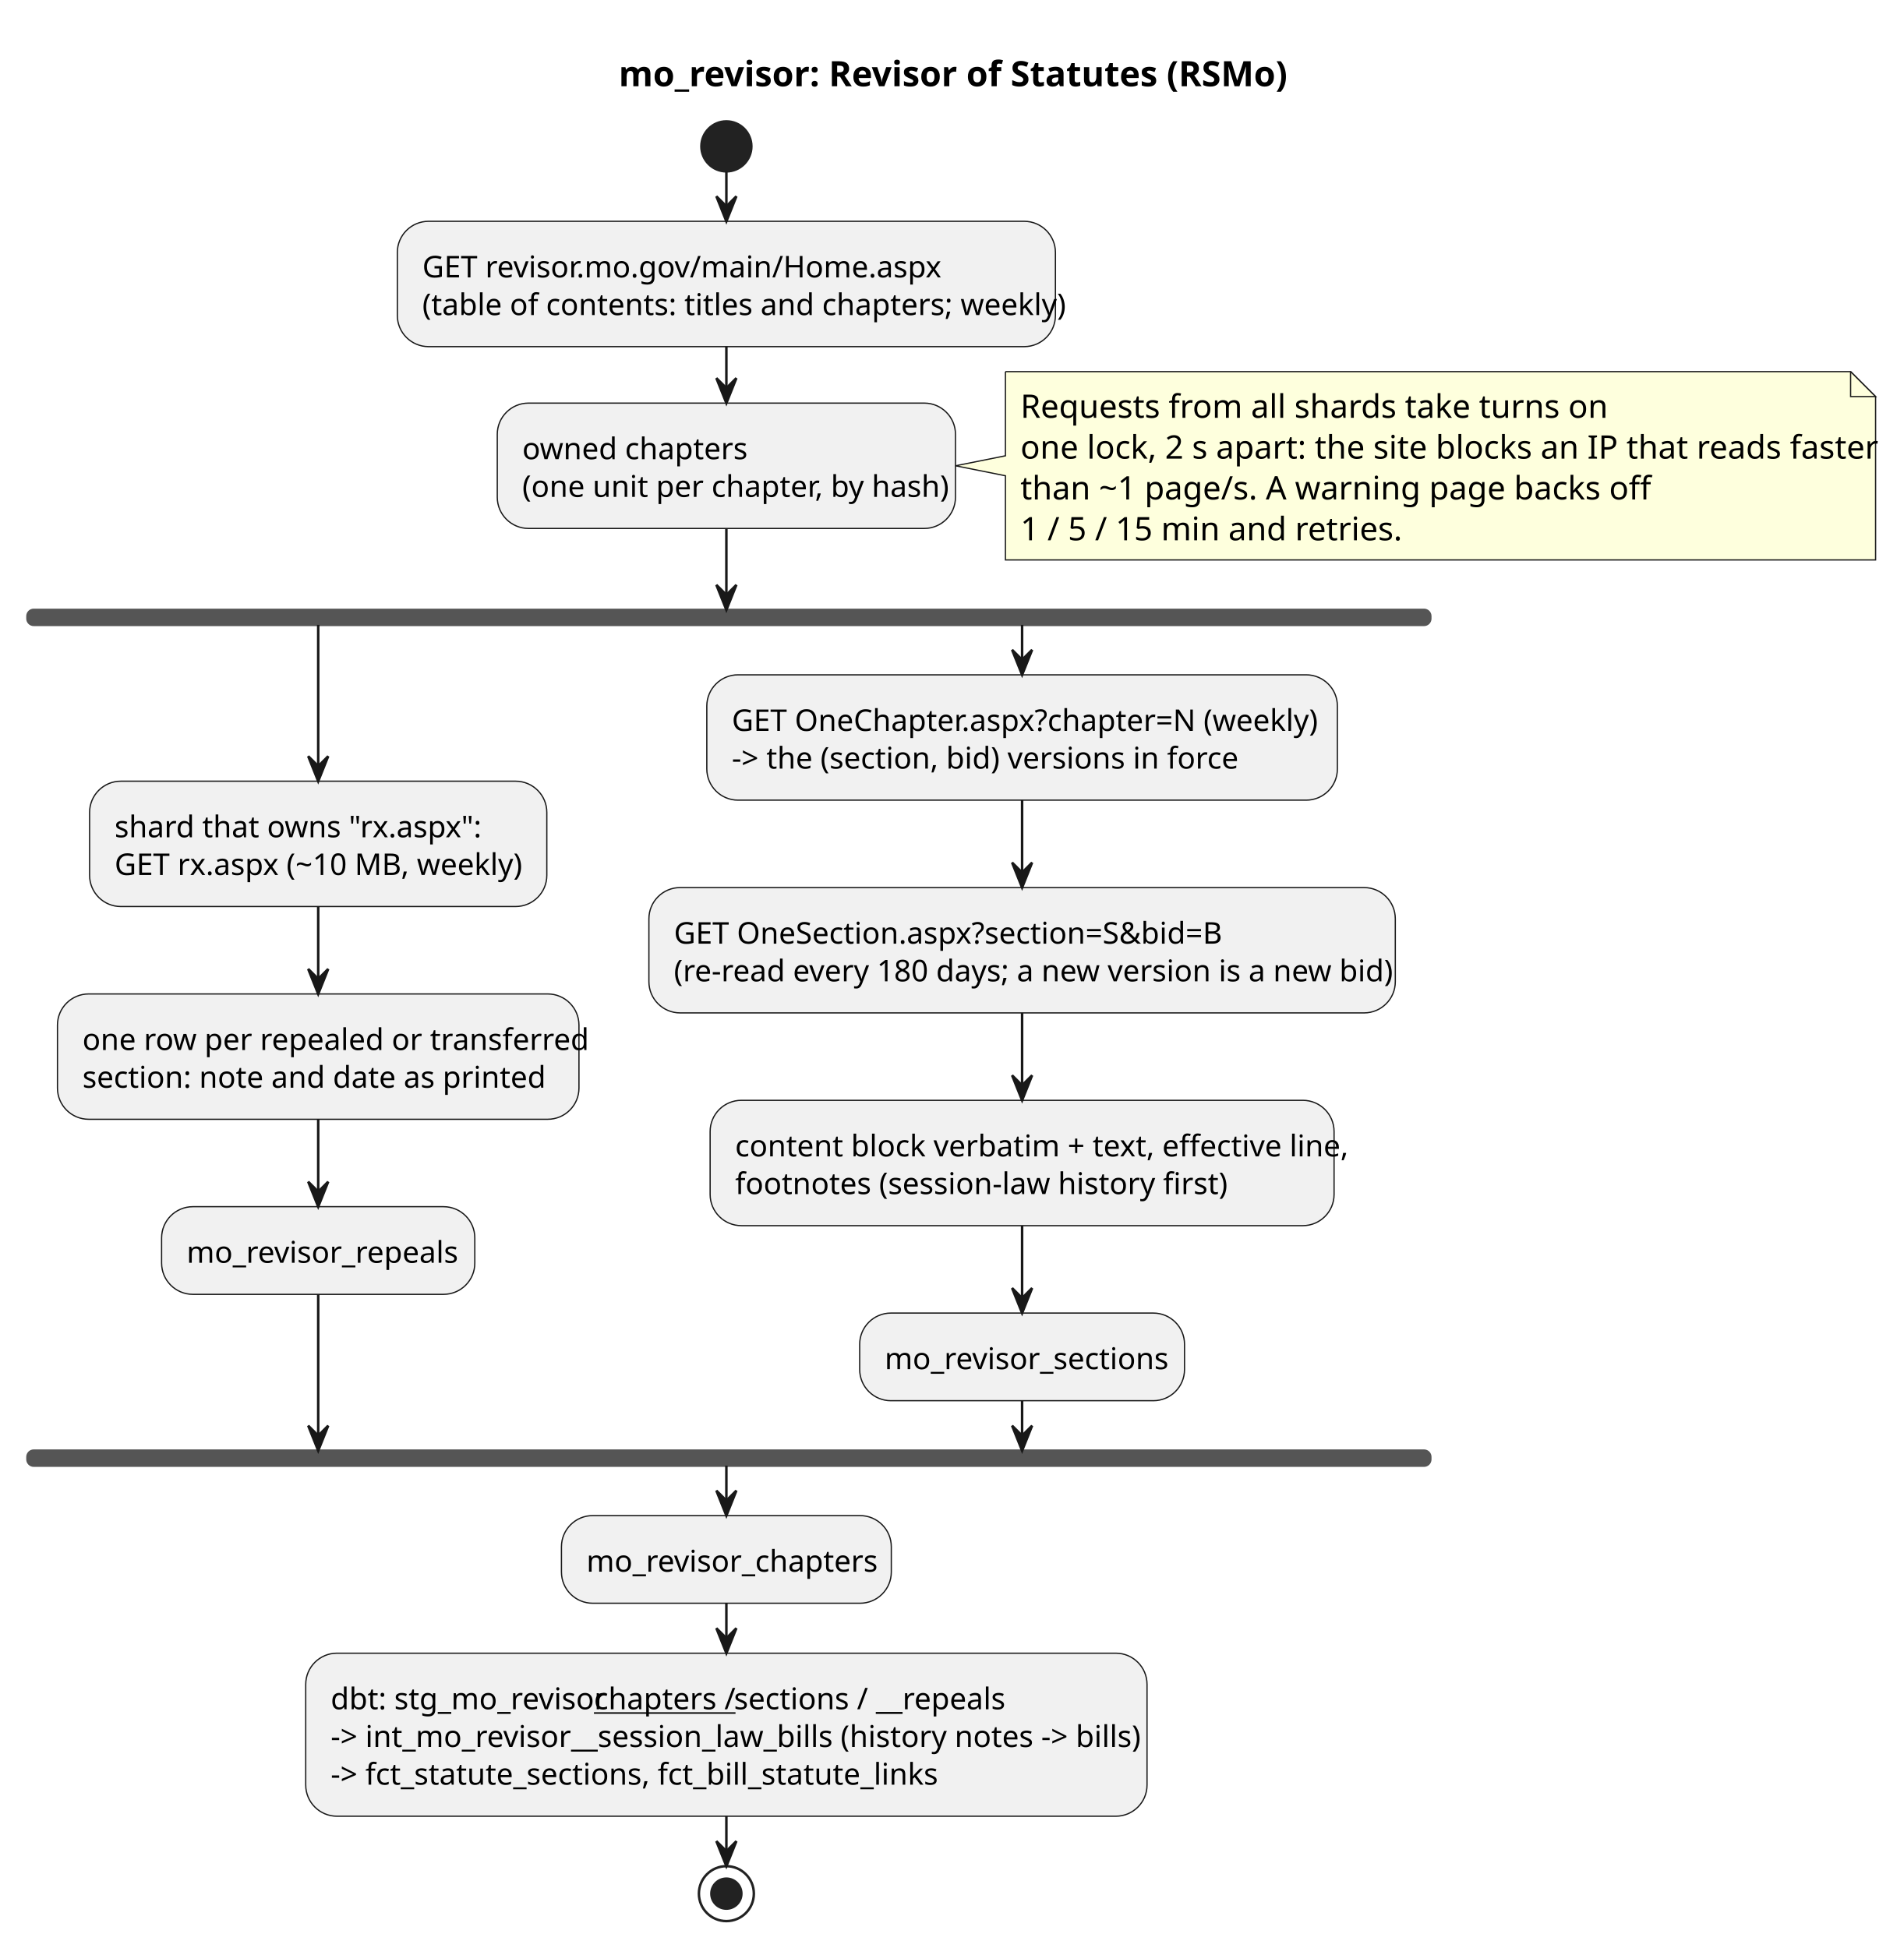
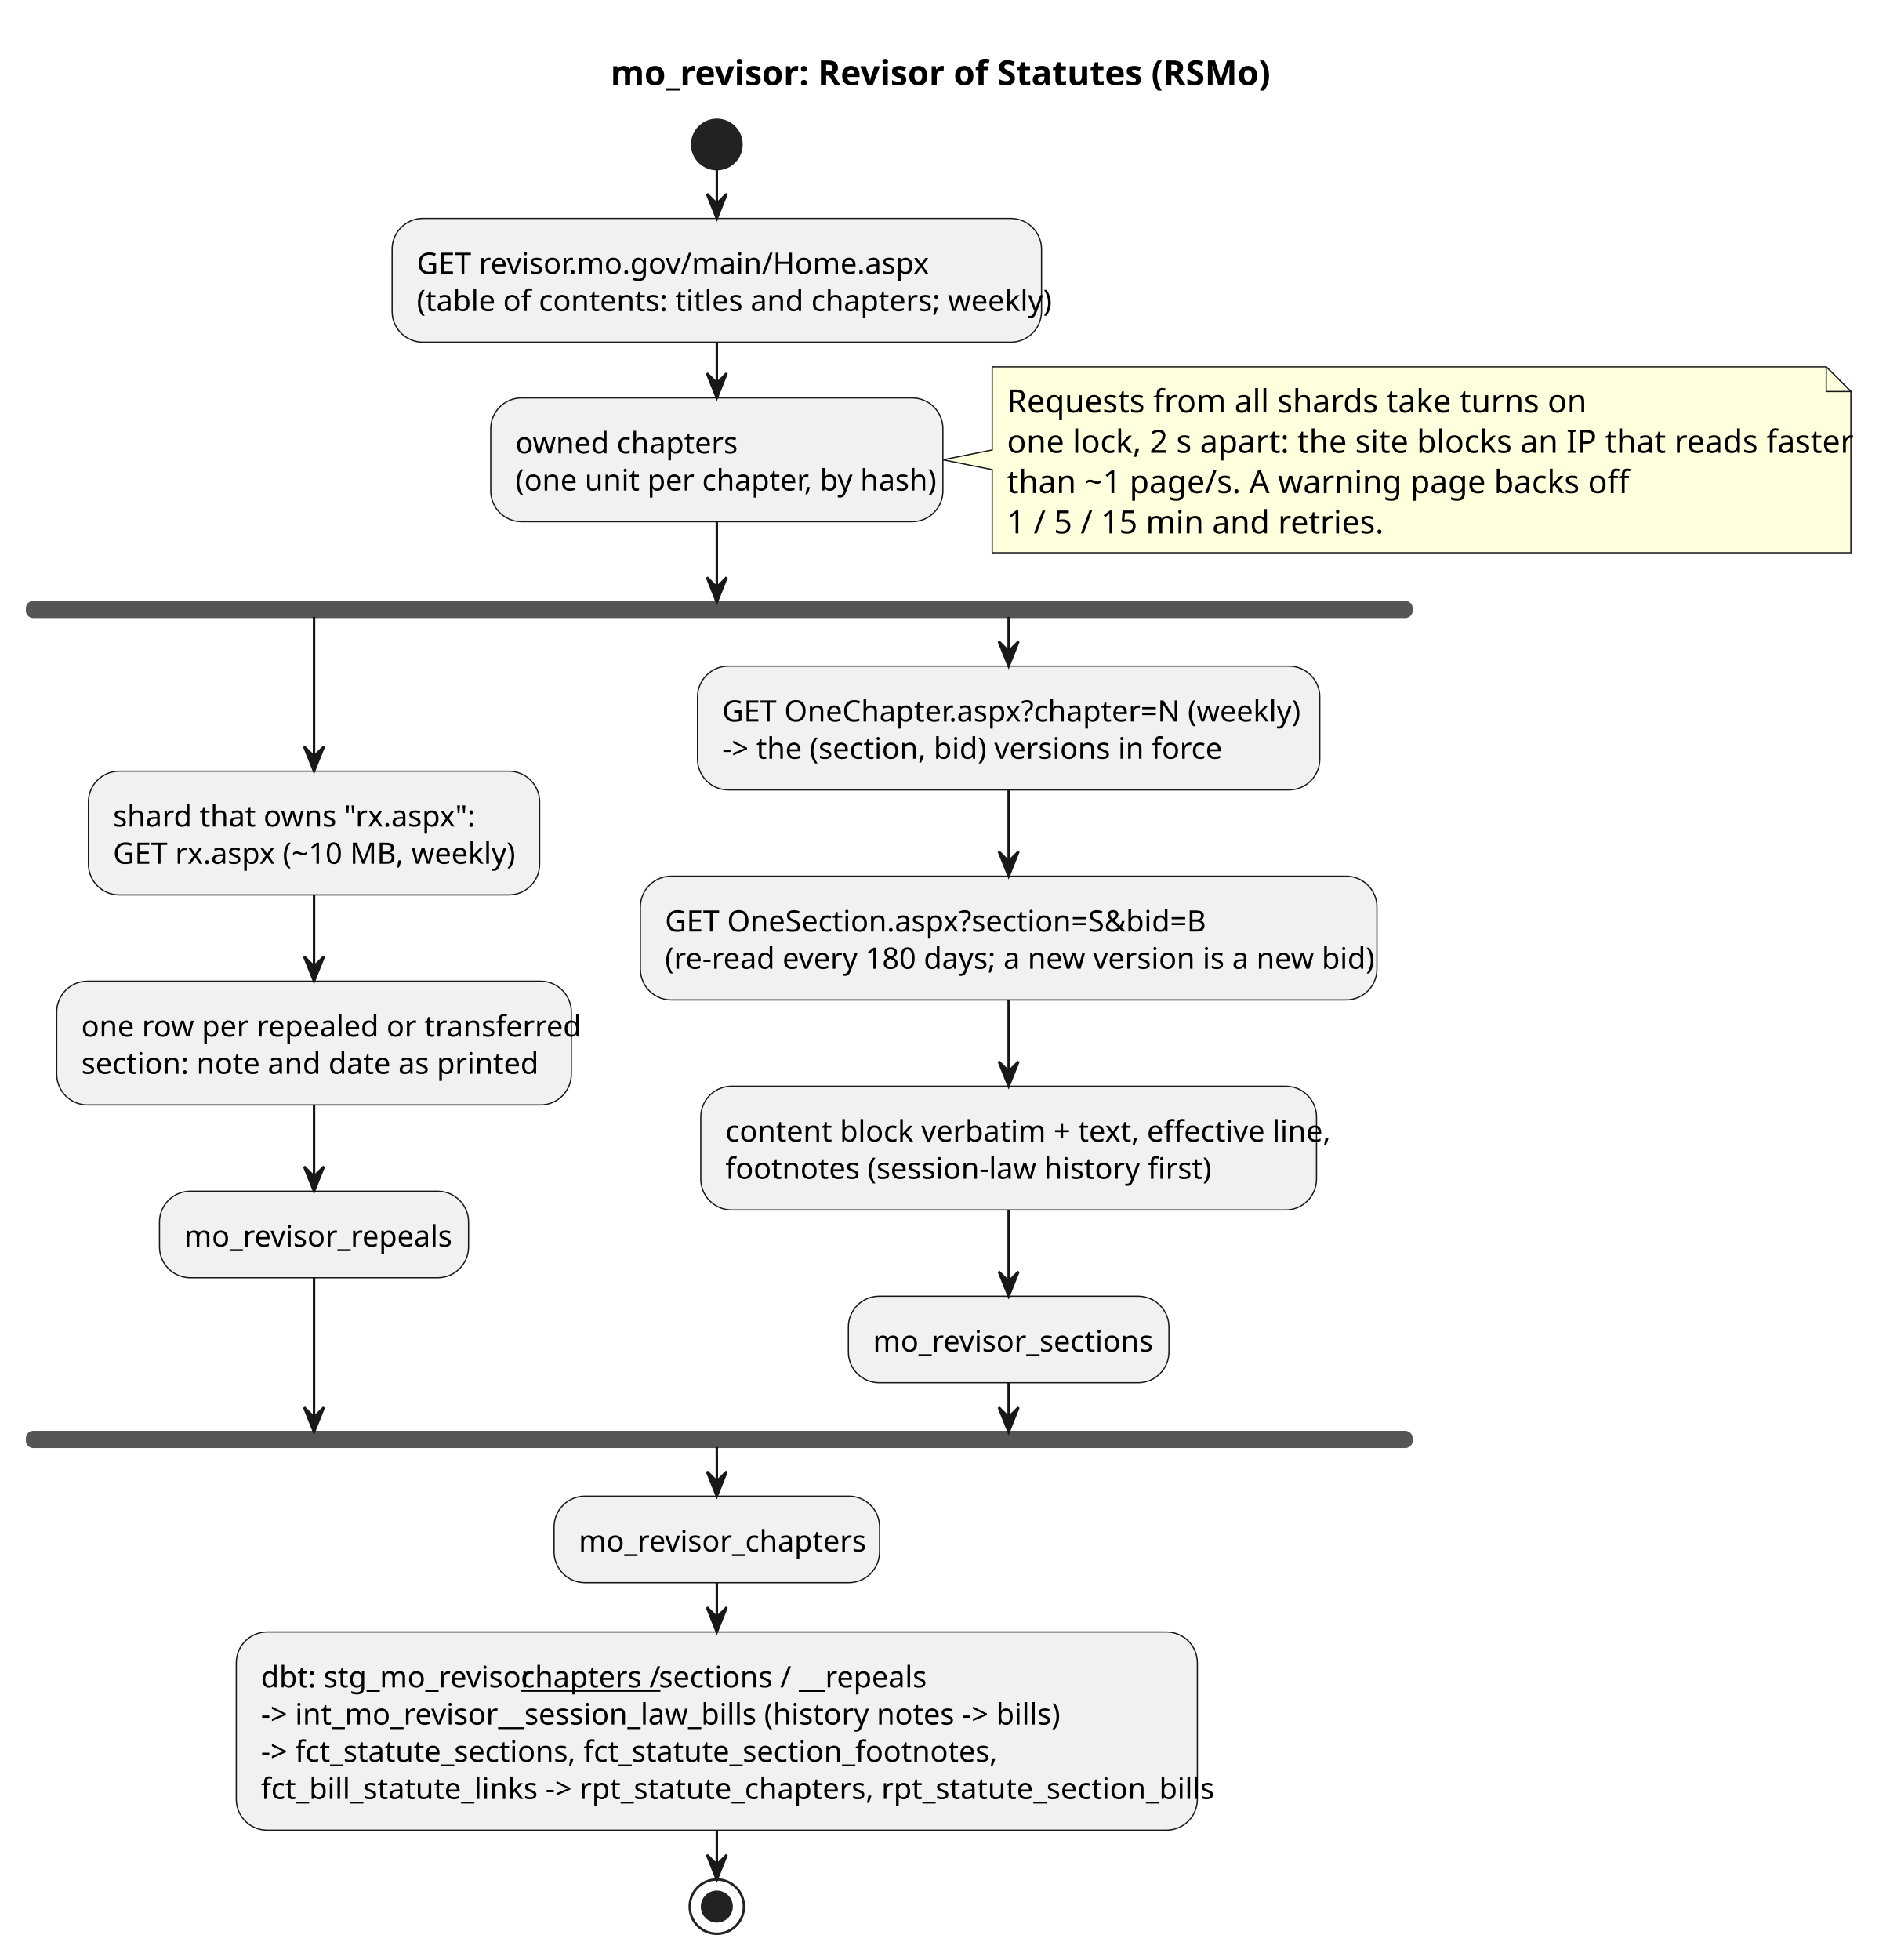
- <svg xmlns="http://www.w3.org/2000/svg" contentStyleType="text/css" height="780px" preserveAspectRatio="none" style="width:762px;height:780px;background:#FFFFFF;" version="1.1" viewBox="0 0 762 780" width="762px" zoomAndPan="magnify">
+ <svg xmlns="http://www.w3.org/2000/svg" contentStyleType="text/css" height="795px" preserveAspectRatio="none" style="width:762px;height:795px;background:#FFFFFF;" version="1.1" viewBox="0 0 762 795" width="762px" zoomAndPan="magnify">
  <defs />
  <g>
    <text fill="#000000" font-family="sans-serif" font-size="14" font-weight="bold" lengthAdjust="spacing" textLength="264.496" x="247.674" y="34.533">mo_revisor: Revisor of Statutes (RSMo)</text>
    <ellipse cx="290.786" cy="58.609" fill="#222222" rx="10" ry="10" style="stroke:#222222;stroke-width:1.0;" />
    <rect fill="#F1F1F1" height="50.188" rx="12.5" ry="12.5" style="stroke:#181818;stroke-width:0.5;" width="263.457" x="159.058" y="88.609" />
    <text fill="#000000" font-family="sans-serif" font-size="12" lengthAdjust="spacing" textLength="200.062" x="169.058" y="111.066">GET revisor.mo.gov/main/Home.aspx</text>
    <text fill="#000000" font-family="sans-serif" font-size="12" lengthAdjust="spacing" textLength="243.457" x="169.058" y="126.16">(table of contents: titles and chapters; weekly)</text>
    <path d="M402.501,148.797 L402.501,182.5 L382.501,186.5 L402.501,190.5 L402.501,224.203 A0,0 0 0 0 402.501,224.203 L750.843,224.203 A0,0 0 0 0 750.843,224.203 L750.843,158.797 L740.843,148.797 L402.501,148.797 A0,0 0 0 0 402.501,148.797 " fill="#FEFFDD" style="stroke:#181818;stroke-width:0.5;" />
    <path d="M740.843,148.797 L740.843,158.797 L750.843,158.797 L740.843,148.797 " fill="#FEFFDD" style="stroke:#181818;stroke-width:0.5;" />
    <text fill="#000000" font-family="sans-serif" font-size="13" lengthAdjust="spacing" textLength="222.549" x="408.501" y="167.292">Requests from all shards take turns on</text>
    <text fill="#000000" font-family="sans-serif" font-size="13" lengthAdjust="spacing" textLength="327.342" x="408.501" y="183.644">one lock, 2 s apart: the site blocks an IP that reads faster</text>
    <text fill="#000000" font-family="sans-serif" font-size="13" lengthAdjust="spacing" textLength="239.58" x="408.501" y="199.995">than ~1 page/s. A warning page backs off</text>
    <text fill="#000000" font-family="sans-serif" font-size="13" lengthAdjust="spacing" textLength="143.793" x="408.501" y="216.347">1 / 5 / 15 min and retries.</text>
    <rect fill="#F1F1F1" height="50.188" rx="12.5" ry="12.5" style="stroke:#181818;stroke-width:0.5;" width="183.43" x="199.071" y="161.406" />
    <text fill="#000000" font-family="sans-serif" font-size="12" lengthAdjust="spacing" textLength="84.721" x="209.071" y="183.863">owned chapters</text>
    <text fill="#000000" font-family="sans-serif" font-size="12" lengthAdjust="spacing" textLength="163.43" x="209.071" y="198.957">(one unit per chapter, by hash)</text>
    <rect fill="#555555" height="6" rx="2.5" ry="2.5" style="stroke:#555555;stroke-width:1.0;" width="561.572" x="11" y="244.203" />
    <rect fill="#F1F1F1" height="50.188" rx="12.5" ry="12.5" style="stroke:#181818;stroke-width:0.5;" width="183.043" x="35.864" y="312.797" />
    <text fill="#000000" font-family="sans-serif" font-size="12" lengthAdjust="spacing" textLength="138.58" x="45.864" y="335.254">shard that owns "rx.aspx":</text>
    <text fill="#000000" font-family="sans-serif" font-size="12" lengthAdjust="spacing" textLength="163.043" x="45.864" y="350.348">GET rx.aspx (~10 MB, weekly)</text>
    <rect fill="#F1F1F1" height="50.188" rx="12.5" ry="12.5" style="stroke:#181818;stroke-width:0.5;" width="208.772" x="23" y="397.984" />
    <text fill="#000000" font-family="sans-serif" font-size="12" lengthAdjust="spacing" textLength="188.772" x="33" y="420.441">one row per repealed or transferred</text>
    <text fill="#000000" font-family="sans-serif" font-size="12" lengthAdjust="spacing" textLength="174.123" x="33" y="435.535">section: note and date as printed</text>
    <rect fill="#F1F1F1" height="35.094" rx="12.5" ry="12.5" style="stroke:#181818;stroke-width:0.5;" width="125.381" x="64.695" y="483.172" />
    <text fill="#000000" font-family="sans-serif" font-size="12" lengthAdjust="spacing" textLength="105.381" x="74.695" y="505.629">mo_revisor_repeals</text>
    <rect fill="#F1F1F1" height="50.188" rx="12.5" ry="12.5" style="stroke:#181818;stroke-width:0.5;" width="252.435" x="282.954" y="270.203" />
    <text fill="#000000" font-family="sans-serif" font-size="12" lengthAdjust="spacing" textLength="232.435" x="292.954" y="292.66">GET OneChapter.aspx?chapter=N (weekly)</text>
    <text fill="#000000" font-family="sans-serif" font-size="12" lengthAdjust="spacing" textLength="193.752" x="292.954" y="307.754">-&gt; the (section, bid) versions in force</text>
    <rect fill="#F1F1F1" height="50.188" rx="12.5" ry="12.5" style="stroke:#181818;stroke-width:0.5;" width="298.801" x="259.772" y="355.391" />
    <text fill="#000000" font-family="sans-serif" font-size="12" lengthAdjust="spacing" textLength="218.127" x="269.772" y="377.848">GET OneSection.aspx?section=S&amp;bid=B</text>
    <text fill="#000000" font-family="sans-serif" font-size="12" lengthAdjust="spacing" textLength="278.801" x="269.772" y="392.941">(re-read every 180 days; a new version is a new bid)</text>
    <rect fill="#F1F1F1" height="50.188" rx="12.5" ry="12.5" style="stroke:#181818;stroke-width:0.5;" width="249.781" x="284.281" y="440.578" />
    <text fill="#000000" font-family="sans-serif" font-size="12" lengthAdjust="spacing" textLength="229.781" x="294.281" y="463.035">content block verbatim + text, effective line,</text>
    <text fill="#000000" font-family="sans-serif" font-size="12" lengthAdjust="spacing" textLength="184.728" x="294.281" y="478.129">footnotes (session-law history first)</text>
    <rect fill="#F1F1F1" height="35.094" rx="12.5" ry="12.5" style="stroke:#181818;stroke-width:0.5;" width="130.045" x="344.149" y="525.766" />
    <text fill="#000000" font-family="sans-serif" font-size="12" lengthAdjust="spacing" textLength="110.045" x="354.149" y="548.223">mo_revisor_sections</text>
    <rect fill="#555555" height="6" rx="2.5" ry="2.5" style="stroke:#555555;stroke-width:1.0;" width="561.572" x="11" y="580.859" />
    <rect fill="#F1F1F1" height="35.094" rx="12.5" ry="12.5" style="stroke:#181818;stroke-width:0.5;" width="132.049" x="224.762" y="606.859" />
    <text fill="#000000" font-family="sans-serif" font-size="12" lengthAdjust="spacing" textLength="112.049" x="234.762" y="629.316">mo_revisor_chapters</text>
-     <rect fill="#F1F1F1" height="65.281" rx="12.5" ry="12.5" style="stroke:#181818;stroke-width:0.5;" width="336.799" x="122.387" y="661.953" />
-     <text fill="#000000" font-family="sans-serif" font-size="12" lengthAdjust="spacing" textLength="105.381" x="132.387" y="684.41">dbt: stg_mo_revisor</text>
-     <text fill="#000000" font-family="sans-serif" font-size="12" lengthAdjust="spacing" text-decoration="underline" textLength="52.693" x="237.768" y="684.41">chapters /</text>
-     <text fill="#000000" font-family="sans-serif" font-size="12" lengthAdjust="spacing" textLength="106.728" x="293.795" y="684.41">sections / __repeals</text>
-     <text fill="#000000" font-family="sans-serif" font-size="12" lengthAdjust="spacing" textLength="316.799" x="132.387" y="699.504">-&gt; int_mo_revisor__session_law_bills (history notes -&gt; bills)</text>
-     <text fill="#000000" font-family="sans-serif" font-size="12" lengthAdjust="spacing" textLength="234.457" x="132.387" y="714.598">-&gt; fct_statute_sections, fct_bill_statute_links</text>
-     <ellipse cx="290.786" cy="758.234" fill="none" rx="11" ry="11" style="stroke:#222222;stroke-width:1.0;" />
-     <ellipse cx="290.786" cy="758.234" fill="#222222" rx="6" ry="6" style="stroke:#222222;stroke-width:1.0;" />
+     <rect fill="#F1F1F1" height="80.375" rx="12.5" ry="12.5" style="stroke:#181818;stroke-width:0.5;" width="389.873" x="95.85" y="661.953" />
+     <text fill="#000000" font-family="sans-serif" font-size="12" lengthAdjust="spacing" textLength="105.381" x="105.85" y="684.41">dbt: stg_mo_revisor</text>
+     <text fill="#000000" font-family="sans-serif" font-size="12" lengthAdjust="spacing" text-decoration="underline" textLength="52.693" x="211.231" y="684.41">chapters /</text>
+     <text fill="#000000" font-family="sans-serif" font-size="12" lengthAdjust="spacing" textLength="106.728" x="267.258" y="684.41">sections / __repeals</text>
+     <text fill="#000000" font-family="sans-serif" font-size="12" lengthAdjust="spacing" textLength="316.799" x="105.85" y="699.504">-&gt; int_mo_revisor__session_law_bills (history notes -&gt; bills)</text>
+     <text fill="#000000" font-family="sans-serif" font-size="12" lengthAdjust="spacing" textLength="286.506" x="105.85" y="714.598">-&gt; fct_statute_sections, fct_statute_section_footnotes,</text>
+     <text fill="#000000" font-family="sans-serif" font-size="12" lengthAdjust="spacing" textLength="369.873" x="105.85" y="729.691">fct_bill_statute_links -&gt; rpt_statute_chapters, rpt_statute_section_bills</text>
+     <ellipse cx="290.786" cy="773.328" fill="none" rx="11" ry="11" style="stroke:#222222;stroke-width:1.0;" />
+     <ellipse cx="290.786" cy="773.328" fill="#222222" rx="6" ry="6" style="stroke:#222222;stroke-width:1.0;" />
    <line style="stroke:#181818;stroke-width:1.0;" x1="290.786" x2="290.786" y1="68.609" y2="88.609" />
    <polygon fill="#181818" points="286.786,78.609,290.786,88.609,294.786,78.609,290.786,82.609" style="stroke:#181818;stroke-width:1.0;" />
    <line style="stroke:#181818;stroke-width:1.0;" x1="290.786" x2="290.786" y1="138.797" y2="161.406" />
    <polygon fill="#181818" points="286.786,151.406,290.786,161.406,294.786,151.406,290.786,155.406" style="stroke:#181818;stroke-width:1.0;" />
    <line style="stroke:#181818;stroke-width:1.0;" x1="127.386" x2="127.386" y1="362.984" y2="397.984" />
    <polygon fill="#181818" points="123.386,387.984,127.386,397.984,131.386,387.984,127.386,391.984" style="stroke:#181818;stroke-width:1.0;" />
    <line style="stroke:#181818;stroke-width:1.0;" x1="127.386" x2="127.386" y1="448.172" y2="483.172" />
    <polygon fill="#181818" points="123.386,473.172,127.386,483.172,131.386,473.172,127.386,477.172" style="stroke:#181818;stroke-width:1.0;" />
    <line style="stroke:#181818;stroke-width:1.0;" x1="409.172" x2="409.172" y1="320.391" y2="355.391" />
    <polygon fill="#181818" points="405.172,345.391,409.172,355.391,413.172,345.391,409.172,349.391" style="stroke:#181818;stroke-width:1.0;" />
    <line style="stroke:#181818;stroke-width:1.0;" x1="409.172" x2="409.172" y1="405.578" y2="440.578" />
    <polygon fill="#181818" points="405.172,430.578,409.172,440.578,413.172,430.578,409.172,434.578" style="stroke:#181818;stroke-width:1.0;" />
    <line style="stroke:#181818;stroke-width:1.0;" x1="409.172" x2="409.172" y1="490.766" y2="525.766" />
    <polygon fill="#181818" points="405.172,515.766,409.172,525.766,413.172,515.766,409.172,519.766" style="stroke:#181818;stroke-width:1.0;" />
    <line style="stroke:#181818;stroke-width:1.0;" x1="127.386" x2="127.386" y1="250.203" y2="312.797" />
    <polygon fill="#181818" points="123.386,302.797,127.386,312.797,131.386,302.797,127.386,306.797" style="stroke:#181818;stroke-width:1.0;" />
    <line style="stroke:#181818;stroke-width:1.0;" x1="409.172" x2="409.172" y1="250.203" y2="270.203" />
    <polygon fill="#181818" points="405.172,260.203,409.172,270.203,413.172,260.203,409.172,264.203" style="stroke:#181818;stroke-width:1.0;" />
    <line style="stroke:#181818;stroke-width:1.0;" x1="127.386" x2="127.386" y1="518.266" y2="580.859" />
    <polygon fill="#181818" points="123.386,570.859,127.386,580.859,131.386,570.859,127.386,574.859" style="stroke:#181818;stroke-width:1.0;" />
    <line style="stroke:#181818;stroke-width:1.0;" x1="409.172" x2="409.172" y1="560.859" y2="580.859" />
    <polygon fill="#181818" points="405.172,570.859,409.172,580.859,413.172,570.859,409.172,574.859" style="stroke:#181818;stroke-width:1.0;" />
    <line style="stroke:#181818;stroke-width:1.0;" x1="290.786" x2="290.786" y1="211.594" y2="244.203" />
    <polygon fill="#181818" points="286.786,234.203,290.786,244.203,294.786,234.203,290.786,238.203" style="stroke:#181818;stroke-width:1.0;" />
    <line style="stroke:#181818;stroke-width:1.0;" x1="290.786" x2="290.786" y1="586.859" y2="606.859" />
    <polygon fill="#181818" points="286.786,596.859,290.786,606.859,294.786,596.859,290.786,600.859" style="stroke:#181818;stroke-width:1.0;" />
    <line style="stroke:#181818;stroke-width:1.0;" x1="290.786" x2="290.786" y1="641.953" y2="661.953" />
    <polygon fill="#181818" points="286.786,651.953,290.786,661.953,294.786,651.953,290.786,655.953" style="stroke:#181818;stroke-width:1.0;" />
-     <line style="stroke:#181818;stroke-width:1.0;" x1="290.786" x2="290.786" y1="727.234" y2="747.234" />
-     <polygon fill="#181818" points="286.786,737.234,290.786,747.234,294.786,737.234,290.786,741.234" style="stroke:#181818;stroke-width:1.0;" />
+     <line style="stroke:#181818;stroke-width:1.0;" x1="290.786" x2="290.786" y1="742.328" y2="762.328" />
+     <polygon fill="#181818" points="286.786,752.328,290.786,762.328,294.786,752.328,290.786,756.328" style="stroke:#181818;stroke-width:1.0;" />
  </g>
</svg>
